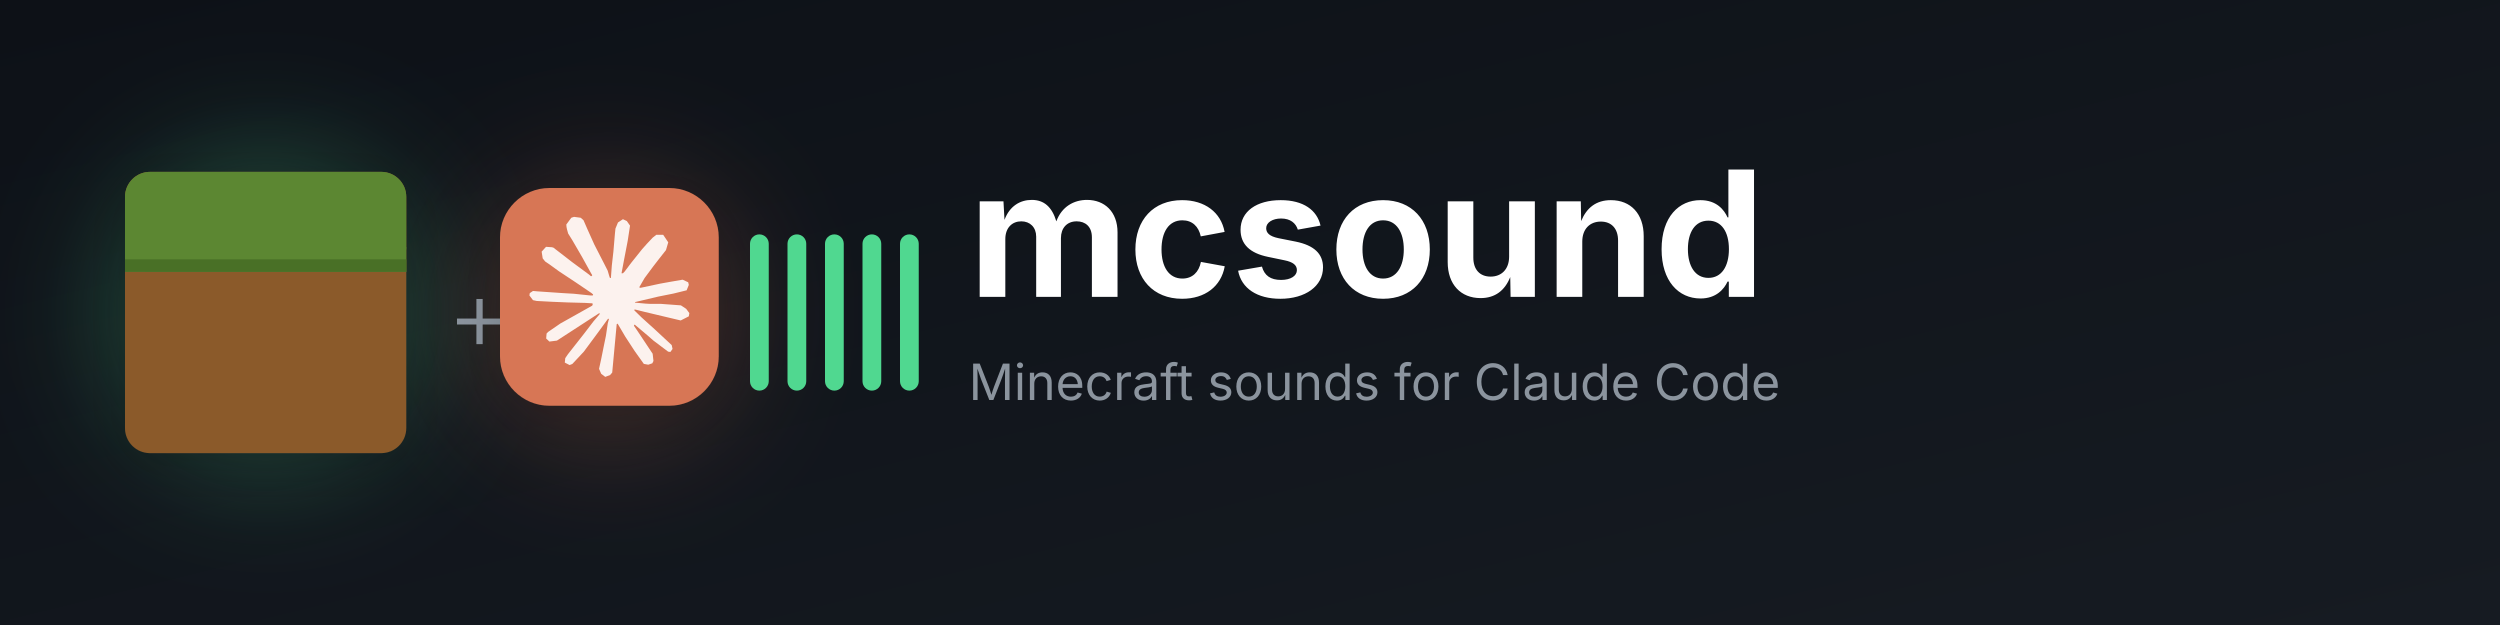
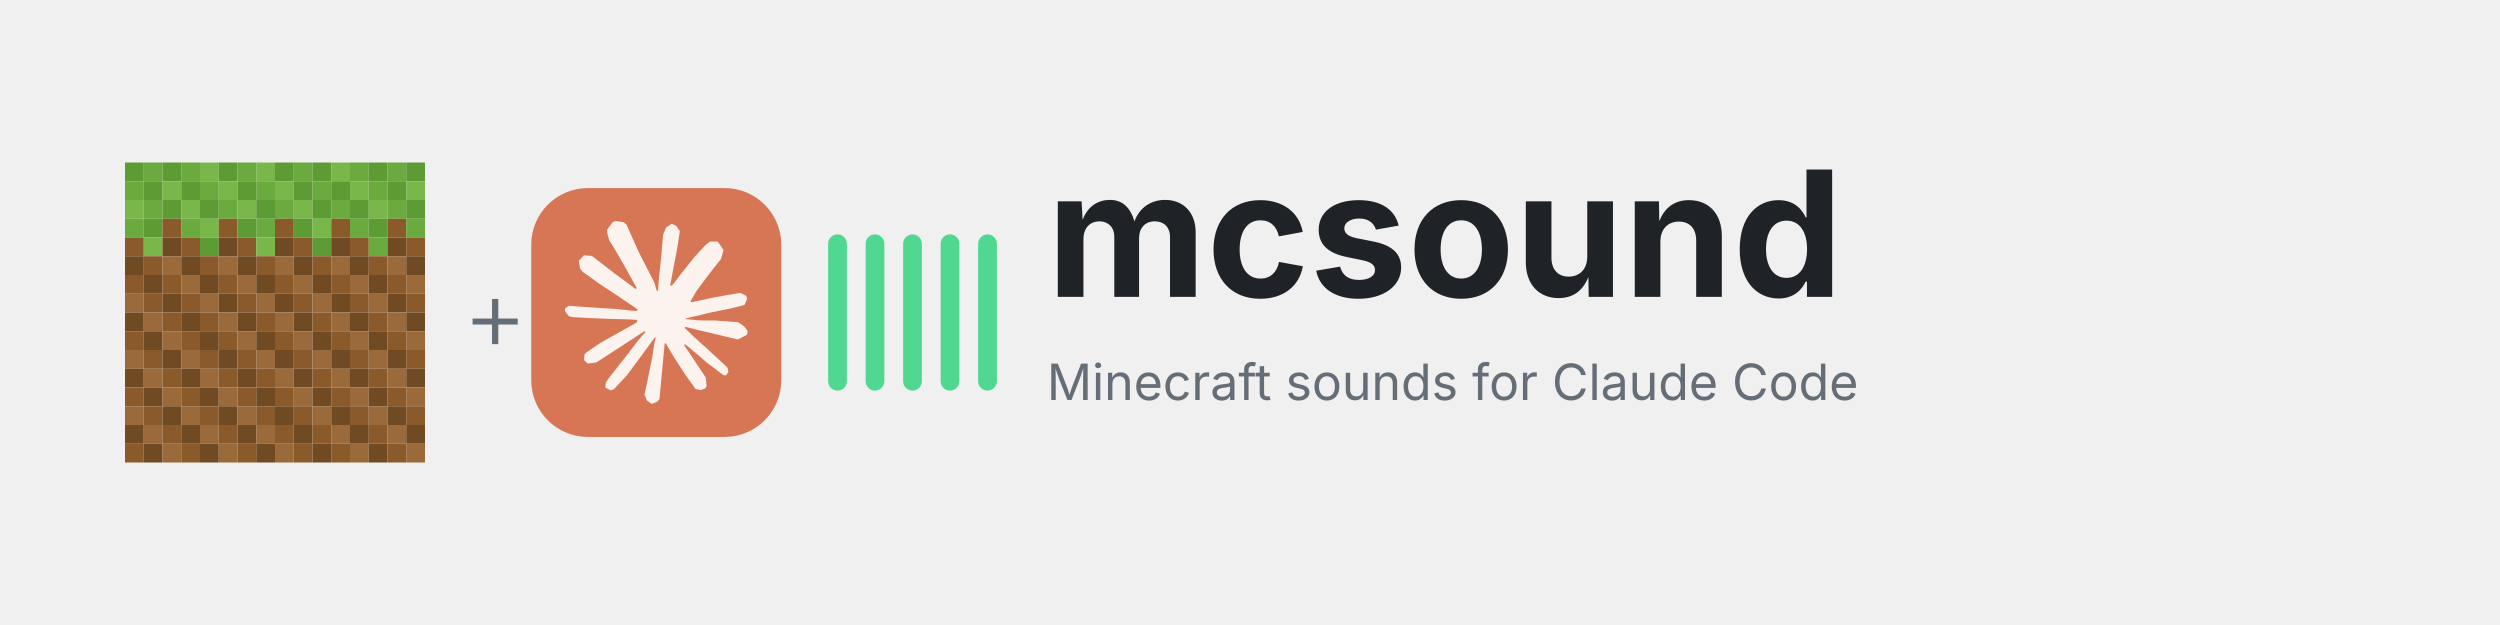
<svg xmlns="http://www.w3.org/2000/svg" viewBox="0 0 800 200">
  <style>
-     .bg { fill: url(#bg-dark); }
-     .title { fill: #ffffff; }
-     .subtitle { fill: #8b949e; }
-     .grass { fill: #5B8731; }
-     .grass-edge { fill: #4a7028; }
-     .dirt { fill: #8B5A2B; }
+     .title { fill: #1f2328; }
+     .subtitle { fill: #656d76; }
    .bar { fill: #50d890; }
-     .glow { opacity: 0.3; }
-     .plus { fill: #8b949e; }
+     .plus { fill: #656d76; }

-     @media (prefers-color-scheme: light) {
-       .bg { fill: url(#bg-light); }
-       .title { fill: #1f2328; }
-       .subtitle { fill: #656d76; }
-       .glow { opacity: 0.15; }
-       .plus { fill: #656d76; }
-     }
- 
-     @keyframes wave1 {
-       0%, 100% { transform: scaleY(0.3); }
-       50% { transform: scaleY(1); }
-     }
-     @keyframes wave2 {
-       0%, 100% { transform: scaleY(0.5); }
-       50% { transform: scaleY(0.8); }
-     }
-     @keyframes wave3 {
-       0%, 100% { transform: scaleY(0.7); }
-       50% { transform: scaleY(0.4); }
-     }
-     @keyframes wave4 {
-       0%, 100% { transform: scaleY(0.4); }
-       50% { transform: scaleY(0.9); }
-     }
-     @keyframes wave5 {
-       0%, 100% { transform: scaleY(0.6); }
-       50% { transform: scaleY(0.5); }
+     @media (prefers-color-scheme: dark) {
+       .title { fill: #ffffff; }
+       .subtitle { fill: #8b949e; }
+       .plus { fill: #8b949e; }
    }

    .bar { transform-origin: bottom; transform-box: fill-box; }
+     @keyframes wave1 { 0%, 100% { transform: scaleY(0.3); } 50% { transform: scaleY(1); } }
+     @keyframes wave2 { 0%, 100% { transform: scaleY(0.5); } 50% { transform: scaleY(0.8); } }
+     @keyframes wave3 { 0%, 100% { transform: scaleY(0.7); } 50% { transform: scaleY(0.4); } }
+     @keyframes wave4 { 0%, 100% { transform: scaleY(0.4); } 50% { transform: scaleY(0.9); } }
+     @keyframes wave5 { 0%, 100% { transform: scaleY(0.6); } 50% { transform: scaleY(0.5); } }
    .bar1 { animation: wave1 1.2s ease-in-out infinite; }
    .bar2 { animation: wave2 1.0s ease-in-out infinite; }
    .bar3 { animation: wave3 1.4s ease-in-out infinite; }
    .bar4 { animation: wave4 1.1s ease-in-out infinite; }
    .bar5 { animation: wave5 1.3s ease-in-out infinite; }
  </style>
-   <defs>
-     <linearGradient id="bg-dark" x1="0%" y1="0%" x2="100%" y2="100%">
-       <stop offset="0%" style="stop-color:#0d1117" />
-       <stop offset="100%" style="stop-color:#161b22" />
-     </linearGradient>
-     <linearGradient id="bg-light" x1="0%" y1="0%" x2="100%" y2="100%">
-       <stop offset="0%" style="stop-color:#ffffff" />
-       <stop offset="100%" style="stop-color:#f6f8fa" />
-     </linearGradient>
-     <filter id="blur" x="-50%" y="-50%" width="200%" height="200%">
-       <feGaussianBlur in="SourceGraphic" stdDeviation="20" />
-     </filter>
-     <filter id="soft-shadow" x="-20%" y="-20%" width="140%" height="140%">
-       <feDropShadow dx="0" dy="4" stdDeviation="8" flood-color="#000" flood-opacity="0.15" />
-     </filter>
-   </defs>
-   <rect class="bg" width="800" height="200" />
-   <circle class="glow" cx="85" cy="100" r="50" fill="#50d890" filter="url(#blur)" />
-   <circle class="glow" cx="195" cy="100" r="40" fill="#D77655" filter="url(#blur)" />
-   <g transform="translate(40, 55)" filter="url(#soft-shadow)">
-     <rect class="dirt" x="0" y="0" width="90" height="90" rx="8" />
-     <rect class="grass" x="0" y="0" width="90" height="32" rx="8" />
-     <rect class="grass" x="0" y="24" width="90" height="8" />
-     <rect class="grass-edge" x="0" y="28" width="90" height="4" />
+   <g transform="translate(40, 52)">
+     <rect x="0" y="0" width="6" height="6" fill="#5D9B35" />
+     <rect x="6" y="0" width="6" height="6" fill="#6AAA3E" />
+     <rect x="12" y="0" width="6" height="6" fill="#5D9B35" />
+     <rect x="18" y="0" width="6" height="6" fill="#6AAA3E" />
+     <rect x="24" y="0" width="6" height="6" fill="#79B74B" />
+     <rect x="30" y="0" width="6" height="6" fill="#5D9B35" />
+     <rect x="36" y="0" width="6" height="6" fill="#6AAA3E" />
+     <rect x="42" y="0" width="6" height="6" fill="#79B74B" />
+     <rect x="48" y="0" width="6" height="6" fill="#5D9B35" />
+     <rect x="54" y="0" width="6" height="6" fill="#6AAA3E" />
+     <rect x="60" y="0" width="6" height="6" fill="#5D9B35" />
+     <rect x="66" y="0" width="6" height="6" fill="#79B74B" />
+     <rect x="72" y="0" width="6" height="6" fill="#6AAA3E" />
+     <rect x="78" y="0" width="6" height="6" fill="#5D9B35" />
+     <rect x="84" y="0" width="6" height="6" fill="#6AAA3E" />
+     <rect x="90" y="0" width="6" height="6" fill="#5D9B35" />
+     <rect x="0" y="6" width="6" height="6" fill="#6AAA3E" />
+     <rect x="6" y="6" width="6" height="6" fill="#5D9B35" />
+     <rect x="12" y="6" width="6" height="6" fill="#79B74B" />
+     <rect x="18" y="6" width="6" height="6" fill="#5D9B35" />
+     <rect x="24" y="6" width="6" height="6" fill="#6AAA3E" />
+     <rect x="30" y="6" width="6" height="6" fill="#79B74B" />
+     <rect x="36" y="6" width="6" height="6" fill="#5D9B35" />
+     <rect x="42" y="6" width="6" height="6" fill="#6AAA3E" />
+     <rect x="48" y="6" width="6" height="6" fill="#79B74B" />
+     <rect x="54" y="6" width="6" height="6" fill="#5D9B35" />
+     <rect x="60" y="6" width="6" height="6" fill="#6AAA3E" />
+     <rect x="66" y="6" width="6" height="6" fill="#5D9B35" />
+     <rect x="72" y="6" width="6" height="6" fill="#79B74B" />
+     <rect x="78" y="6" width="6" height="6" fill="#6AAA3E" />
+     <rect x="84" y="6" width="6" height="6" fill="#5D9B35" />
+     <rect x="90" y="6" width="6" height="6" fill="#79B74B" />
+     <rect x="0" y="12" width="6" height="6" fill="#79B74B" />
+     <rect x="6" y="12" width="6" height="6" fill="#6AAA3E" />
+     <rect x="12" y="12" width="6" height="6" fill="#5D9B35" />
+     <rect x="18" y="12" width="6" height="6" fill="#79B74B" />
+     <rect x="24" y="12" width="6" height="6" fill="#5D9B35" />
+     <rect x="30" y="12" width="6" height="6" fill="#6AAA3E" />
+     <rect x="36" y="12" width="6" height="6" fill="#79B74B" />
+     <rect x="42" y="12" width="6" height="6" fill="#5D9B35" />
+     <rect x="48" y="12" width="6" height="6" fill="#6AAA3E" />
+     <rect x="54" y="12" width="6" height="6" fill="#79B74B" />
+     <rect x="60" y="12" width="6" height="6" fill="#5D9B35" />
+     <rect x="66" y="12" width="6" height="6" fill="#6AAA3E" />
+     <rect x="72" y="12" width="6" height="6" fill="#5D9B35" />
+     <rect x="78" y="12" width="6" height="6" fill="#79B74B" />
+     <rect x="84" y="12" width="6" height="6" fill="#6AAA3E" />
+     <rect x="90" y="12" width="6" height="6" fill="#5D9B35" />
+     <rect x="0" y="18" width="6" height="6" fill="#6AAA3E" />
+     <rect x="6" y="18" width="6" height="6" fill="#5D9B35" />
+     <rect x="12" y="18" width="6" height="6" fill="#8B5A2B" />
+     <rect x="18" y="18" width="6" height="6" fill="#6AAA3E" />
+     <rect x="24" y="18" width="6" height="6" fill="#79B74B" />
+     <rect x="30" y="18" width="6" height="6" fill="#8B5A2B" />
+     <rect x="36" y="18" width="6" height="6" fill="#5D9B35" />
+     <rect x="42" y="18" width="6" height="6" fill="#6AAA3E" />
+     <rect x="48" y="18" width="6" height="6" fill="#8B5A2B" />
+     <rect x="54" y="18" width="6" height="6" fill="#5D9B35" />
+     <rect x="60" y="18" width="6" height="6" fill="#79B74B" />
+     <rect x="66" y="18" width="6" height="6" fill="#8B5A2B" />
+     <rect x="72" y="18" width="6" height="6" fill="#6AAA3E" />
+     <rect x="78" y="18" width="6" height="6" fill="#5D9B35" />
+     <rect x="84" y="18" width="6" height="6" fill="#8B5A2B" />
+     <rect x="90" y="18" width="6" height="6" fill="#6AAA3E" />
+     <rect x="0" y="24" width="6" height="6" fill="#8B5A2B" />
+     <rect x="6" y="24" width="6" height="6" fill="#79B74B" />
+     <rect x="12" y="24" width="6" height="6" fill="#6F4A23" />
+     <rect x="18" y="24" width="6" height="6" fill="#8B5A2B" />
+     <rect x="24" y="24" width="6" height="6" fill="#5D9B35" />
+     <rect x="30" y="24" width="6" height="6" fill="#6F4A23" />
+     <rect x="36" y="24" width="6" height="6" fill="#8B5A2B" />
+     <rect x="42" y="24" width="6" height="6" fill="#79B74B" />
+     <rect x="48" y="24" width="6" height="6" fill="#6F4A23" />
+     <rect x="54" y="24" width="6" height="6" fill="#8B5A2B" />
+     <rect x="60" y="24" width="6" height="6" fill="#5D9B35" />
+     <rect x="66" y="24" width="6" height="6" fill="#6F4A23" />
+     <rect x="72" y="24" width="6" height="6" fill="#8B5A2B" />
+     <rect x="78" y="24" width="6" height="6" fill="#6AAA3E" />
+     <rect x="84" y="24" width="6" height="6" fill="#6F4A23" />
+     <rect x="90" y="24" width="6" height="6" fill="#8B5A2B" />
+     <rect x="0" y="30" width="6" height="6" fill="#6F4A23" />
+     <rect x="6" y="30" width="6" height="6" fill="#8B5A2B" />
+     <rect x="12" y="30" width="6" height="6" fill="#9B6A3B" />
+     <rect x="18" y="30" width="6" height="6" fill="#6F4A23" />
+     <rect x="24" y="30" width="6" height="6" fill="#8B5A2B" />
+     <rect x="30" y="30" width="6" height="6" fill="#9B6A3B" />
+     <rect x="36" y="30" width="6" height="6" fill="#6F4A23" />
+     <rect x="42" y="30" width="6" height="6" fill="#8B5A2B" />
+     <rect x="48" y="30" width="6" height="6" fill="#9B6A3B" />
+     <rect x="54" y="30" width="6" height="6" fill="#6F4A23" />
+     <rect x="60" y="30" width="6" height="6" fill="#8B5A2B" />
+     <rect x="66" y="30" width="6" height="6" fill="#9B6A3B" />
+     <rect x="72" y="30" width="6" height="6" fill="#6F4A23" />
+     <rect x="78" y="30" width="6" height="6" fill="#8B5A2B" />
+     <rect x="84" y="30" width="6" height="6" fill="#9B6A3B" />
+     <rect x="90" y="30" width="6" height="6" fill="#6F4A23" />
+     <rect x="0" y="36" width="6" height="6" fill="#8B5A2B" />
+     <rect x="6" y="36" width="6" height="6" fill="#6F4A23" />
+     <rect x="12" y="36" width="6" height="6" fill="#8B5A2B" />
+     <rect x="18" y="36" width="6" height="6" fill="#9B6A3B" />
+     <rect x="24" y="36" width="6" height="6" fill="#6F4A23" />
+     <rect x="30" y="36" width="6" height="6" fill="#8B5A2B" />
+     <rect x="36" y="36" width="6" height="6" fill="#9B6A3B" />
+     <rect x="42" y="36" width="6" height="6" fill="#6F4A23" />
+     <rect x="48" y="36" width="6" height="6" fill="#8B5A2B" />
+     <rect x="54" y="36" width="6" height="6" fill="#9B6A3B" />
+     <rect x="60" y="36" width="6" height="6" fill="#6F4A23" />
+     <rect x="66" y="36" width="6" height="6" fill="#8B5A2B" />
+     <rect x="72" y="36" width="6" height="6" fill="#9B6A3B" />
+     <rect x="78" y="36" width="6" height="6" fill="#6F4A23" />
+     <rect x="84" y="36" width="6" height="6" fill="#8B5A2B" />
+     <rect x="90" y="36" width="6" height="6" fill="#9B6A3B" />
+     <rect x="0" y="42" width="6" height="6" fill="#9B6A3B" />
+     <rect x="6" y="42" width="6" height="6" fill="#8B5A2B" />
+     <rect x="12" y="42" width="6" height="6" fill="#6F4A23" />
+     <rect x="18" y="42" width="6" height="6" fill="#8B5A2B" />
+     <rect x="24" y="42" width="6" height="6" fill="#9B6A3B" />
+     <rect x="30" y="42" width="6" height="6" fill="#6F4A23" />
+     <rect x="36" y="42" width="6" height="6" fill="#8B5A2B" />
+     <rect x="42" y="42" width="6" height="6" fill="#9B6A3B" />
+     <rect x="48" y="42" width="6" height="6" fill="#6F4A23" />
+     <rect x="54" y="42" width="6" height="6" fill="#8B5A2B" />
+     <rect x="60" y="42" width="6" height="6" fill="#9B6A3B" />
+     <rect x="66" y="42" width="6" height="6" fill="#6F4A23" />
+     <rect x="72" y="42" width="6" height="6" fill="#8B5A2B" />
+     <rect x="78" y="42" width="6" height="6" fill="#9B6A3B" />
+     <rect x="84" y="42" width="6" height="6" fill="#6F4A23" />
+     <rect x="90" y="42" width="6" height="6" fill="#8B5A2B" />
+     <rect x="0" y="48" width="6" height="6" fill="#6F4A23" />
+     <rect x="6" y="48" width="6" height="6" fill="#9B6A3B" />
+     <rect x="12" y="48" width="6" height="6" fill="#8B5A2B" />
+     <rect x="18" y="48" width="6" height="6" fill="#6F4A23" />
+     <rect x="24" y="48" width="6" height="6" fill="#8B5A2B" />
+     <rect x="30" y="48" width="6" height="6" fill="#9B6A3B" />
+     <rect x="36" y="48" width="6" height="6" fill="#6F4A23" />
+     <rect x="42" y="48" width="6" height="6" fill="#8B5A2B" />
+     <rect x="48" y="48" width="6" height="6" fill="#9B6A3B" />
+     <rect x="54" y="48" width="6" height="6" fill="#6F4A23" />
+     <rect x="60" y="48" width="6" height="6" fill="#8B5A2B" />
+     <rect x="66" y="48" width="6" height="6" fill="#9B6A3B" />
+     <rect x="72" y="48" width="6" height="6" fill="#6F4A23" />
+     <rect x="78" y="48" width="6" height="6" fill="#8B5A2B" />
+     <rect x="84" y="48" width="6" height="6" fill="#9B6A3B" />
+     <rect x="90" y="48" width="6" height="6" fill="#6F4A23" />
+     <rect x="0" y="54" width="6" height="6" fill="#8B5A2B" />
+     <rect x="6" y="54" width="6" height="6" fill="#6F4A23" />
+     <rect x="12" y="54" width="6" height="6" fill="#9B6A3B" />
+     <rect x="18" y="54" width="6" height="6" fill="#8B5A2B" />
+     <rect x="24" y="54" width="6" height="6" fill="#6F4A23" />
+     <rect x="30" y="54" width="6" height="6" fill="#8B5A2B" />
+     <rect x="36" y="54" width="6" height="6" fill="#9B6A3B" />
+     <rect x="42" y="54" width="6" height="6" fill="#6F4A23" />
+     <rect x="48" y="54" width="6" height="6" fill="#8B5A2B" />
+     <rect x="54" y="54" width="6" height="6" fill="#9B6A3B" />
+     <rect x="60" y="54" width="6" height="6" fill="#6F4A23" />
+     <rect x="66" y="54" width="6" height="6" fill="#8B5A2B" />
+     <rect x="72" y="54" width="6" height="6" fill="#9B6A3B" />
+     <rect x="78" y="54" width="6" height="6" fill="#6F4A23" />
+     <rect x="84" y="54" width="6" height="6" fill="#8B5A2B" />
+     <rect x="90" y="54" width="6" height="6" fill="#9B6A3B" />
+     <rect x="0" y="60" width="6" height="6" fill="#9B6A3B" />
+     <rect x="6" y="60" width="6" height="6" fill="#8B5A2B" />
+     <rect x="12" y="60" width="6" height="6" fill="#6F4A23" />
+     <rect x="18" y="60" width="6" height="6" fill="#9B6A3B" />
+     <rect x="24" y="60" width="6" height="6" fill="#8B5A2B" />
+     <rect x="30" y="60" width="6" height="6" fill="#6F4A23" />
+     <rect x="36" y="60" width="6" height="6" fill="#8B5A2B" />
+     <rect x="42" y="60" width="6" height="6" fill="#9B6A3B" />
+     <rect x="48" y="60" width="6" height="6" fill="#6F4A23" />
+     <rect x="54" y="60" width="6" height="6" fill="#8B5A2B" />
+     <rect x="60" y="60" width="6" height="6" fill="#9B6A3B" />
+     <rect x="66" y="60" width="6" height="6" fill="#6F4A23" />
+     <rect x="72" y="60" width="6" height="6" fill="#8B5A2B" />
+     <rect x="78" y="60" width="6" height="6" fill="#9B6A3B" />
+     <rect x="84" y="60" width="6" height="6" fill="#6F4A23" />
+     <rect x="90" y="60" width="6" height="6" fill="#8B5A2B" />
+     <rect x="0" y="66" width="6" height="6" fill="#6F4A23" />
+     <rect x="6" y="66" width="6" height="6" fill="#9B6A3B" />
+     <rect x="12" y="66" width="6" height="6" fill="#8B5A2B" />
+     <rect x="18" y="66" width="6" height="6" fill="#6F4A23" />
+     <rect x="24" y="66" width="6" height="6" fill="#9B6A3B" />
+     <rect x="30" y="66" width="6" height="6" fill="#8B5A2B" />
+     <rect x="36" y="66" width="6" height="6" fill="#6F4A23" />
+     <rect x="42" y="66" width="6" height="6" fill="#8B5A2B" />
+     <rect x="48" y="66" width="6" height="6" fill="#9B6A3B" />
+     <rect x="54" y="66" width="6" height="6" fill="#6F4A23" />
+     <rect x="60" y="66" width="6" height="6" fill="#8B5A2B" />
+     <rect x="66" y="66" width="6" height="6" fill="#9B6A3B" />
+     <rect x="72" y="66" width="6" height="6" fill="#6F4A23" />
+     <rect x="78" y="66" width="6" height="6" fill="#8B5A2B" />
+     <rect x="84" y="66" width="6" height="6" fill="#9B6A3B" />
+     <rect x="90" y="66" width="6" height="6" fill="#6F4A23" />
+     <rect x="0" y="72" width="6" height="6" fill="#8B5A2B" />
+     <rect x="6" y="72" width="6" height="6" fill="#6F4A23" />
+     <rect x="12" y="72" width="6" height="6" fill="#9B6A3B" />
+     <rect x="18" y="72" width="6" height="6" fill="#8B5A2B" />
+     <rect x="24" y="72" width="6" height="6" fill="#6F4A23" />
+     <rect x="30" y="72" width="6" height="6" fill="#9B6A3B" />
+     <rect x="36" y="72" width="6" height="6" fill="#8B5A2B" />
+     <rect x="42" y="72" width="6" height="6" fill="#6F4A23" />
+     <rect x="48" y="72" width="6" height="6" fill="#8B5A2B" />
+     <rect x="54" y="72" width="6" height="6" fill="#9B6A3B" />
+     <rect x="60" y="72" width="6" height="6" fill="#6F4A23" />
+     <rect x="66" y="72" width="6" height="6" fill="#8B5A2B" />
+     <rect x="72" y="72" width="6" height="6" fill="#9B6A3B" />
+     <rect x="78" y="72" width="6" height="6" fill="#6F4A23" />
+     <rect x="84" y="72" width="6" height="6" fill="#8B5A2B" />
+     <rect x="90" y="72" width="6" height="6" fill="#9B6A3B" />
+     <rect x="0" y="78" width="6" height="6" fill="#9B6A3B" />
+     <rect x="6" y="78" width="6" height="6" fill="#8B5A2B" />
+     <rect x="12" y="78" width="6" height="6" fill="#6F4A23" />
+     <rect x="18" y="78" width="6" height="6" fill="#9B6A3B" />
+     <rect x="24" y="78" width="6" height="6" fill="#8B5A2B" />
+     <rect x="30" y="78" width="6" height="6" fill="#6F4A23" />
+     <rect x="36" y="78" width="6" height="6" fill="#9B6A3B" />
+     <rect x="42" y="78" width="6" height="6" fill="#8B5A2B" />
+     <rect x="48" y="78" width="6" height="6" fill="#6F4A23" />
+     <rect x="54" y="78" width="6" height="6" fill="#8B5A2B" />
+     <rect x="60" y="78" width="6" height="6" fill="#9B6A3B" />
+     <rect x="66" y="78" width="6" height="6" fill="#6F4A23" />
+     <rect x="72" y="78" width="6" height="6" fill="#8B5A2B" />
+     <rect x="78" y="78" width="6" height="6" fill="#9B6A3B" />
+     <rect x="84" y="78" width="6" height="6" fill="#6F4A23" />
+     <rect x="90" y="78" width="6" height="6" fill="#8B5A2B" />
+     <rect x="0" y="84" width="6" height="6" fill="#6F4A23" />
+     <rect x="6" y="84" width="6" height="6" fill="#9B6A3B" />
+     <rect x="12" y="84" width="6" height="6" fill="#8B5A2B" />
+     <rect x="18" y="84" width="6" height="6" fill="#6F4A23" />
+     <rect x="24" y="84" width="6" height="6" fill="#9B6A3B" />
+     <rect x="30" y="84" width="6" height="6" fill="#8B5A2B" />
+     <rect x="36" y="84" width="6" height="6" fill="#6F4A23" />
+     <rect x="42" y="84" width="6" height="6" fill="#9B6A3B" />
+     <rect x="48" y="84" width="6" height="6" fill="#8B5A2B" />
+     <rect x="54" y="84" width="6" height="6" fill="#6F4A23" />
+     <rect x="60" y="84" width="6" height="6" fill="#8B5A2B" />
+     <rect x="66" y="84" width="6" height="6" fill="#9B6A3B" />
+     <rect x="72" y="84" width="6" height="6" fill="#6F4A23" />
+     <rect x="78" y="84" width="6" height="6" fill="#8B5A2B" />
+     <rect x="84" y="84" width="6" height="6" fill="#9B6A3B" />
+     <rect x="90" y="84" width="6" height="6" fill="#6F4A23" />
+     <rect x="0" y="90" width="6" height="6" fill="#8B5A2B" />
+     <rect x="6" y="90" width="6" height="6" fill="#6F4A23" />
+     <rect x="12" y="90" width="6" height="6" fill="#9B6A3B" />
+     <rect x="18" y="90" width="6" height="6" fill="#8B5A2B" />
+     <rect x="24" y="90" width="6" height="6" fill="#6F4A23" />
+     <rect x="30" y="90" width="6" height="6" fill="#9B6A3B" />
+     <rect x="36" y="90" width="6" height="6" fill="#8B5A2B" />
+     <rect x="42" y="90" width="6" height="6" fill="#6F4A23" />
+     <rect x="48" y="90" width="6" height="6" fill="#9B6A3B" />
+     <rect x="54" y="90" width="6" height="6" fill="#8B5A2B" />
+     <rect x="60" y="90" width="6" height="6" fill="#6F4A23" />
+     <rect x="66" y="90" width="6" height="6" fill="#8B5A2B" />
+     <rect x="72" y="90" width="6" height="6" fill="#9B6A3B" />
+     <rect x="78" y="90" width="6" height="6" fill="#6F4A23" />
+     <rect x="84" y="90" width="6" height="6" fill="#8B5A2B" />
+     <rect x="90" y="90" width="6" height="6" fill="#9B6A3B" />
  </g>
-   <text class="plus" x="143" y="112" font-family="system-ui, -apple-system, sans-serif" font-size="32" font-weight="300">+</text>
-   <g transform="translate(160, 60)" filter="url(#soft-shadow)">
-     <svg width="70" height="70" viewBox="0 0 512 509.64">
+   <text class="plus" x="148" y="112" font-family="system-ui, -apple-system, sans-serif" font-size="32" font-weight="300">+</text>
+   <g transform="translate(170, 60)">
+     <svg width="80" height="80" viewBox="0 0 512 509.64">
      <path fill="#D77655" d="M115.612 0h280.775C459.974 0 512 52.026 512 115.612v278.415c0 63.587-52.026 115.612-115.613 115.612H115.612C52.026 509.639 0 457.614 0 394.027V115.612C0 52.026 52.026 0 115.612 0z" />
      <path fill="#FCF2EE" fill-rule="nonzero" d="M142.27 316.619l73.655-41.326 1.238-3.589-1.238-1.996-3.589-.001-12.31-.759-42.084-1.138-36.498-1.516-35.361-1.896-8.897-1.895-8.34-10.995.859-5.484 7.482-5.03 10.717.935 23.683 1.617 35.537 2.452 25.782 1.517 38.193 3.968h6.064l.86-2.451-2.073-1.517-1.618-1.517-36.776-24.922-39.81-26.338-20.852-15.166-11.273-7.683-5.687-7.204-2.451-15.721 10.237-11.273 13.75.935 3.513.936 13.928 10.716 29.749 23.027 38.848 28.612 5.687 4.727 2.275-1.617.278-1.138-2.553-4.271-21.13-38.193-22.546-38.848-10.035-16.101-2.654-9.655c-.935-3.968-1.617-7.304-1.617-11.374l11.652-15.823 6.445-2.073 15.545 2.073 6.547 5.687 9.655 22.092 15.646 34.78 24.265 47.291 7.103 14.028 3.791 12.992 1.416 3.968 2.449-.001v-2.275l1.997-26.641 3.69-32.707 3.589-42.084 1.239-11.854 5.863-14.206 11.652-7.683 9.099 4.348 7.482 10.716-1.036 6.926-4.449 28.915-8.72 45.294-5.687 30.331h3.313l3.792-3.791 15.342-20.372 25.782-32.227 11.374-12.789 13.27-14.129 8.517-6.724 16.1-.001 11.854 17.617-5.307 18.199-16.581 21.029-13.75 17.819-19.716 26.54-12.309 21.231 1.138 1.694 2.932-.278 44.536-9.479 24.062-4.347 28.714-4.928 12.992 6.066 1.416 6.167-5.106 12.613-30.71 7.583-36.018 7.204-53.636 12.689-.657.48.758.935 24.164 2.275 10.337.556h25.301l47.114 3.514 12.309 8.139 7.381 9.959-1.238 7.583-18.957 9.655-25.579-6.066-59.702-14.205-20.474-5.106-2.83-.001v1.694l17.061 16.682 31.266 28.233 39.152 36.397 1.997 8.999-5.03 7.102-5.307-.758-34.401-25.883-13.27-11.651-30.053-25.302-1.996-.001v2.654l6.926 10.136 36.574 54.975 1.895 16.859-2.653 5.485-9.479 3.311-10.414-1.895-21.408-30.054-22.092-33.844-17.819-30.331-2.173 1.238-10.515 113.261-4.929 5.788-11.374 4.348-9.478-7.204-5.03-11.652 5.03-23.027 6.066-30.052 4.928-23.886 4.449-29.674 2.654-9.858-.177-.657-2.173.278-22.37 30.71-34.021 45.977-26.919 28.815-6.445 2.553-11.173-5.789 1.037-10.337 6.243-9.2 37.257-47.392 22.47-29.371 14.508-16.961-.101-2.451h-.859l-98.954 64.251-17.618 2.275-7.583-7.103.936-11.652 3.589-3.791 29.749-20.474-.101.102.024.101z" />
    </svg>
  </g>
-   <g transform="translate(240, 75)">
+   <g transform="translate(265, 75)">
    <rect class="bar bar1" x="0" y="0" width="6" height="50" rx="3" />
    <rect class="bar bar2" x="12" y="0" width="6" height="50" rx="3" />
    <rect class="bar bar3" x="24" y="0" width="6" height="50" rx="3" />
    <rect class="bar bar4" x="36" y="0" width="6" height="50" rx="3" />
    <rect class="bar bar5" x="48" y="0" width="6" height="50" rx="3" />
  </g>
-   <text class="title" x="310" y="95" font-family="system-ui, -apple-system, sans-serif" font-size="56" font-weight="700">mcsound</text>
-   <text class="subtitle" x="310" y="128" font-family="system-ui, -apple-system, sans-serif" font-size="16">Minecraft sounds for Claude Code</text>
+   <text class="title" x="335" y="95" font-family="system-ui, -apple-system, sans-serif" font-size="56" font-weight="700">mcsound</text>
+   <text class="subtitle" x="335" y="128" font-family="system-ui, -apple-system, sans-serif" font-size="16">Minecraft sounds for Claude Code</text>
</svg>
